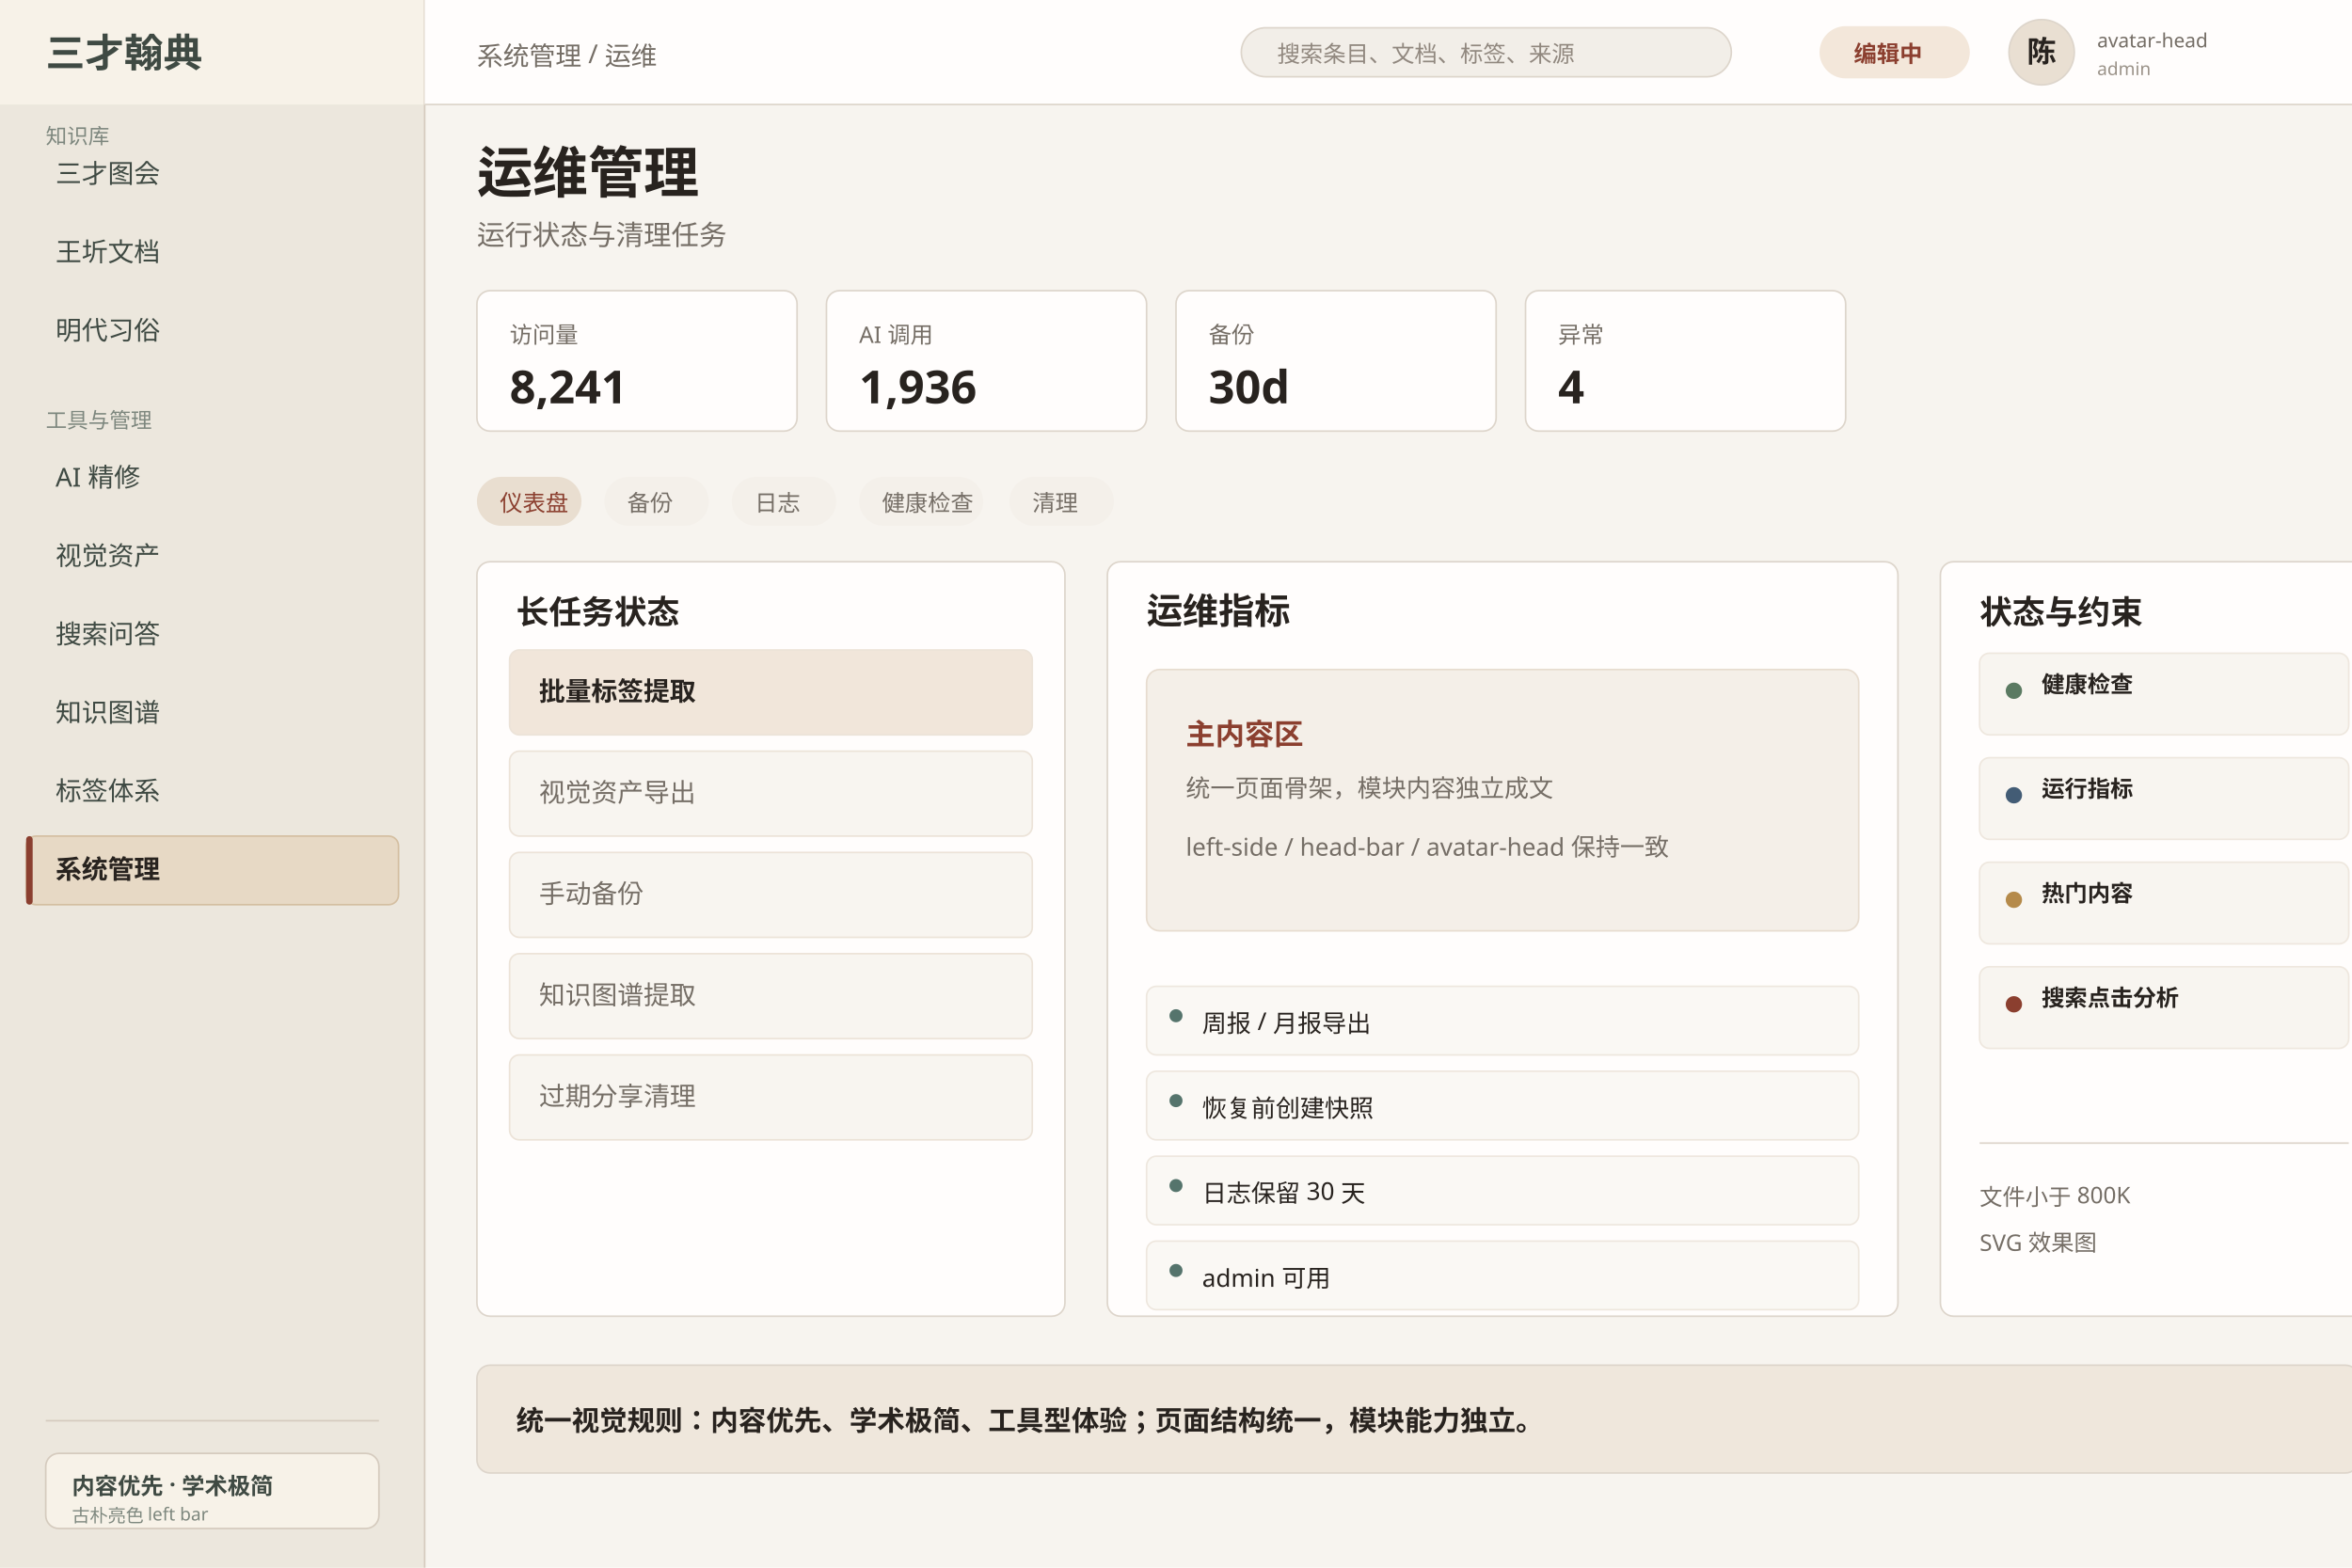
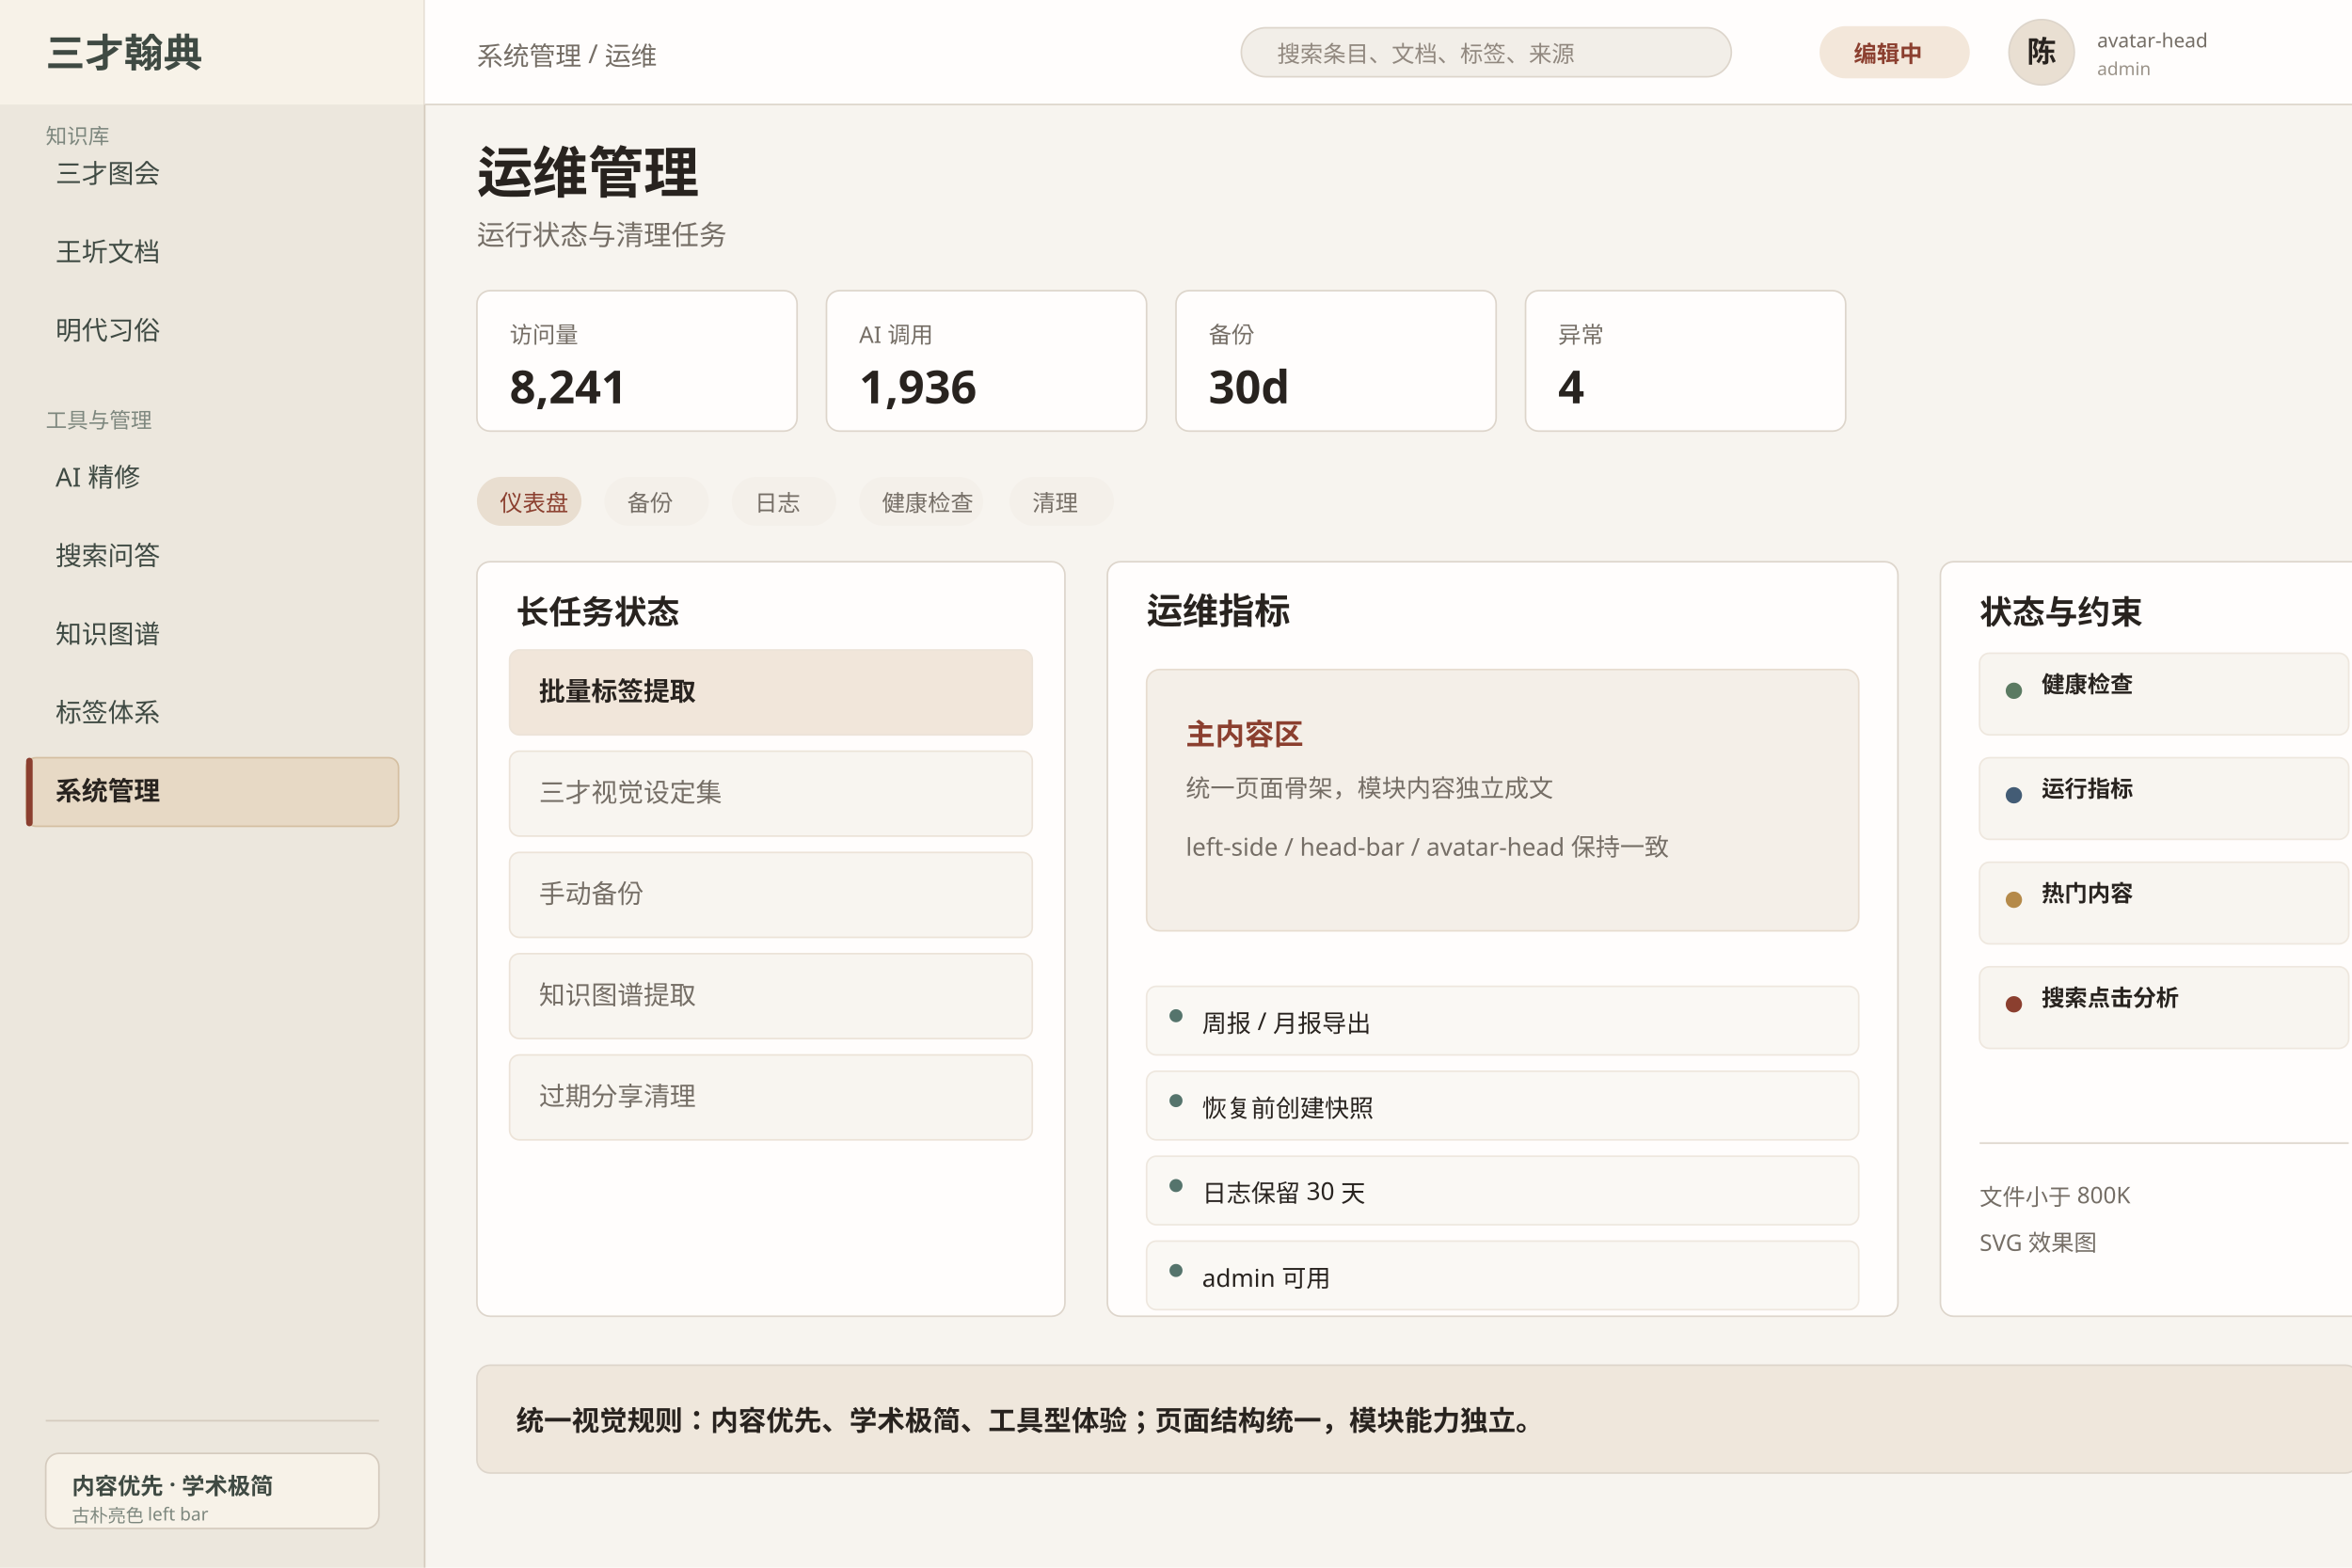
<svg xmlns="http://www.w3.org/2000/svg" width="1440" height="960" viewBox="0 0 1440 960">
  <rect x="0" y="0" width="1440" height="960" rx="0" fill="#F7F4EF" stroke="none" stroke-width="1" />
  <rect x="0" y="0" width="260" height="960" rx="0" fill="#ECE7DD" stroke="none" stroke-width="1" />
  <rect x="0" y="0" width="260" height="64" rx="0" fill="#F7F2E8" stroke="none" stroke-width="1" />
  <line x1="260" y1="0" x2="260" y2="960" stroke="#D5CBBE" stroke-width="1" />
  <text x="28" y="41" font-family="Noto Sans SC, Source Han Sans SC, PingFang SC, sans-serif" font-size="24" font-weight="700" fill="#3F4A43" text-anchor="start">三才翰典</text>
  <text x="28" y="88" font-family="Noto Sans SC, Source Han Sans SC, PingFang SC, sans-serif" font-size="13" font-weight="500" fill="#7D877E" text-anchor="start">知识库</text>
  <text x="34" y="112" font-family="Noto Sans SC, Source Han Sans SC, PingFang SC, sans-serif" font-size="16" font-weight="400" fill="#3F4A43" text-anchor="start">三才图会</text>
  <text x="34" y="160" font-family="Noto Sans SC, Source Han Sans SC, PingFang SC, sans-serif" font-size="16" font-weight="400" fill="#3F4A43" text-anchor="start">王圻文档</text>
  <text x="34" y="208" font-family="Noto Sans SC, Source Han Sans SC, PingFang SC, sans-serif" font-size="16" font-weight="400" fill="#3F4A43" text-anchor="start">明代习俗</text>
  <text x="28" y="262" font-family="Noto Sans SC, Source Han Sans SC, PingFang SC, sans-serif" font-size="13" font-weight="500" fill="#7D877E" text-anchor="start">工具与管理</text>
  <text x="34" y="298" font-family="Noto Sans SC, Source Han Sans SC, PingFang SC, sans-serif" font-size="16" font-weight="400" fill="#3F4A43" text-anchor="start">AI 精修</text>
-   <text x="34" y="346" font-family="Noto Sans SC, Source Han Sans SC, PingFang SC, sans-serif" font-size="16" font-weight="400" fill="#3F4A43" text-anchor="start">视觉资产</text>
-   <text x="34" y="394" font-family="Noto Sans SC, Source Han Sans SC, PingFang SC, sans-serif" font-size="16" font-weight="400" fill="#3F4A43" text-anchor="start">搜索问答</text>
-   <text x="34" y="442" font-family="Noto Sans SC, Source Han Sans SC, PingFang SC, sans-serif" font-size="16" font-weight="400" fill="#3F4A43" text-anchor="start">知识图谱</text>
-   <text x="34" y="490" font-family="Noto Sans SC, Source Han Sans SC, PingFang SC, sans-serif" font-size="16" font-weight="400" fill="#3F4A43" text-anchor="start">标签体系</text>
-   <rect x="16" y="512" width="228" height="42" rx="6" fill="#E7D9C5" stroke="#D4BFA1" stroke-width="1" />
-   <rect x="16" y="512" width="4" height="42" rx="2" fill="#8B3F2F" stroke="none" stroke-width="1" />
-   <text x="34" y="538" font-family="Noto Sans SC, Source Han Sans SC, PingFang SC, sans-serif" font-size="16" font-weight="600" fill="#28231F" text-anchor="start">系统管理</text>
+   <text x="34" y="346" font-family="Noto Sans SC, Source Han Sans SC, PingFang SC, sans-serif" font-size="16" font-weight="400" fill="#3F4A43" text-anchor="start">搜索问答</text>
+   <text x="34" y="394" font-family="Noto Sans SC, Source Han Sans SC, PingFang SC, sans-serif" font-size="16" font-weight="400" fill="#3F4A43" text-anchor="start">知识图谱</text>
+   <text x="34" y="442" font-family="Noto Sans SC, Source Han Sans SC, PingFang SC, sans-serif" font-size="16" font-weight="400" fill="#3F4A43" text-anchor="start">标签体系</text>
+   <rect x="16" y="464" width="228" height="42" rx="6" fill="#E7D9C5" stroke="#D4BFA1" stroke-width="1" />
+   <rect x="16" y="464" width="4" height="42" rx="2" fill="#8B3F2F" stroke="none" stroke-width="1" />
+   <text x="34" y="490" font-family="Noto Sans SC, Source Han Sans SC, PingFang SC, sans-serif" font-size="16" font-weight="600" fill="#28231F" text-anchor="start">系统管理</text>
  <line x1="28" y1="870" x2="232" y2="870" stroke="#D5CBBE" stroke-width="1" />
  <rect x="28" y="890" width="204" height="46" rx="8" fill="#F7F2E8" stroke="#D5CBBE" stroke-width="1" />
  <text x="44" y="915" font-family="Noto Sans SC, Source Han Sans SC, PingFang SC, sans-serif" font-size="14" font-weight="600" fill="#3F4A43" text-anchor="start">内容优先 · 学术极简</text>
  <text x="44" y="932" font-family="Noto Sans SC, Source Han Sans SC, PingFang SC, sans-serif" font-size="11" font-weight="400" fill="#7D877E" text-anchor="start">古朴亮色 left bar</text>
  <rect x="260" y="0" width="1180" height="64" rx="0" fill="#FFFDFC" stroke="none" stroke-width="1" />
  <line x1="260" y1="64" x2="1440" y2="64" stroke="#DDD5CB" stroke-width="1" />
  <text x="292" y="40" font-family="Noto Sans SC, Source Han Sans SC, PingFang SC, sans-serif" font-size="16" font-weight="500" fill="#756E66" text-anchor="start">系统管理 / 运维</text>
  <rect x="760" y="17" width="300" height="30" rx="15" fill="#F2EEE8" stroke="#DDD5CB" stroke-width="1" />
  <text x="782" y="38" font-family="Noto Sans SC, Source Han Sans SC, PingFang SC, sans-serif" font-size="14" font-weight="400" fill="#91887F" text-anchor="start">搜索条目、文档、标签、来源</text>
  <rect x="1114" y="16" width="92" height="32" rx="16" fill="#F3E7DA" stroke="none" stroke-width="1" />
  <text x="1135" y="38" font-family="Noto Sans SC, Source Han Sans SC, PingFang SC, sans-serif" font-size="14" font-weight="600" fill="#8B3F2F" text-anchor="start">编辑中</text>
  <rect x="1230" y="12" width="40" height="40" rx="20" fill="#E9DFD2" stroke="#DDD5CB" stroke-width="1" />
  <text x="1250" y="38" font-family="Noto Sans SC, Source Han Sans SC, PingFang SC, sans-serif" font-size="18" font-weight="700" fill="#28231F" text-anchor="middle">陈</text>
  <text x="1284" y="29" font-family="Noto Sans SC, Source Han Sans SC, PingFang SC, sans-serif" font-size="12" font-weight="500" fill="#756E66" text-anchor="start">avatar-head</text>
  <text x="1284" y="46" font-family="Noto Sans SC, Source Han Sans SC, PingFang SC, sans-serif" font-size="11" font-weight="400" fill="#9A9288" text-anchor="start">admin</text>
  <text x="292" y="118" font-family="Noto Sans SC, Source Han Sans SC, PingFang SC, sans-serif" font-size="34" font-weight="700" fill="#28231F" text-anchor="start">运维管理</text>
  <text x="292" y="150" font-family="Noto Sans SC, Source Han Sans SC, PingFang SC, sans-serif" font-size="17" font-weight="400" fill="#756E66" text-anchor="start">运行状态与清理任务</text>
  <rect x="292" y="178" width="196" height="86" rx="8" fill="#FFFDFC" stroke="#DDD5CB" stroke-width="1" />
  <text x="312" y="210" font-family="Noto Sans SC, Source Han Sans SC, PingFang SC, sans-serif" font-size="14" font-weight="500" fill="#756E66" text-anchor="start">访问量</text>
  <text x="312" y="247" font-family="Noto Sans SC, Source Han Sans SC, PingFang SC, sans-serif" font-size="28" font-weight="700" fill="#28231F" text-anchor="start">8,241</text>
  <rect x="506" y="178" width="196" height="86" rx="8" fill="#FFFDFC" stroke="#DDD5CB" stroke-width="1" />
  <text x="526" y="210" font-family="Noto Sans SC, Source Han Sans SC, PingFang SC, sans-serif" font-size="14" font-weight="500" fill="#756E66" text-anchor="start">AI 调用</text>
  <text x="526" y="247" font-family="Noto Sans SC, Source Han Sans SC, PingFang SC, sans-serif" font-size="28" font-weight="700" fill="#28231F" text-anchor="start">1,936</text>
  <rect x="720" y="178" width="196" height="86" rx="8" fill="#FFFDFC" stroke="#DDD5CB" stroke-width="1" />
  <text x="740" y="210" font-family="Noto Sans SC, Source Han Sans SC, PingFang SC, sans-serif" font-size="14" font-weight="500" fill="#756E66" text-anchor="start">备份</text>
  <text x="740" y="247" font-family="Noto Sans SC, Source Han Sans SC, PingFang SC, sans-serif" font-size="28" font-weight="700" fill="#28231F" text-anchor="start">30d</text>
  <rect x="934" y="178" width="196" height="86" rx="8" fill="#FFFDFC" stroke="#DDD5CB" stroke-width="1" />
  <text x="954" y="210" font-family="Noto Sans SC, Source Han Sans SC, PingFang SC, sans-serif" font-size="14" font-weight="500" fill="#756E66" text-anchor="start">异常</text>
  <text x="954" y="247" font-family="Noto Sans SC, Source Han Sans SC, PingFang SC, sans-serif" font-size="28" font-weight="700" fill="#28231F" text-anchor="start">4</text>
  <rect x="292" y="292" width="64" height="30" rx="15" fill="#E9DED0" stroke="none" stroke-width="1" />
  <text x="306" y="313" font-family="Noto Sans SC, Source Han Sans SC, PingFang SC, sans-serif" font-size="14" font-weight="500" fill="#8B3F2F" text-anchor="start">仪表盘</text>
  <rect x="370" y="292" width="64" height="30" rx="15" fill="#F4F0EA" stroke="none" stroke-width="1" />
  <text x="384" y="313" font-family="Noto Sans SC, Source Han Sans SC, PingFang SC, sans-serif" font-size="14" font-weight="500" fill="#756E66" text-anchor="start">备份</text>
  <rect x="448" y="292" width="64" height="30" rx="15" fill="#F4F0EA" stroke="none" stroke-width="1" />
  <text x="462" y="313" font-family="Noto Sans SC, Source Han Sans SC, PingFang SC, sans-serif" font-size="14" font-weight="500" fill="#756E66" text-anchor="start">日志</text>
  <rect x="526" y="292" width="76" height="30" rx="15" fill="#F4F0EA" stroke="none" stroke-width="1" />
  <text x="540" y="313" font-family="Noto Sans SC, Source Han Sans SC, PingFang SC, sans-serif" font-size="14" font-weight="500" fill="#756E66" text-anchor="start">健康检查</text>
  <rect x="618" y="292" width="64" height="30" rx="15" fill="#F4F0EA" stroke="none" stroke-width="1" />
  <text x="632" y="313" font-family="Noto Sans SC, Source Han Sans SC, PingFang SC, sans-serif" font-size="14" font-weight="500" fill="#756E66" text-anchor="start">清理</text>
  <rect x="292" y="344" width="360" height="462" rx="8" fill="#FFFDFC" stroke="#DDD5CB" stroke-width="1" />
  <text x="316" y="382" font-family="Noto Sans SC, Source Han Sans SC, PingFang SC, sans-serif" font-size="20" font-weight="700" fill="#28231F" text-anchor="start">长任务状态</text>
  <rect x="312" y="398" width="320" height="52" rx="6" fill="#F1E6DA" stroke="#ECE3D8" stroke-width="1" />
  <text x="330" y="429" font-family="Noto Sans SC, Source Han Sans SC, PingFang SC, sans-serif" font-size="16" font-weight="600" fill="#28231F" text-anchor="start">批量标签提取</text>
  <rect x="312" y="460" width="320" height="52" rx="6" fill="#F8F5F0" stroke="#ECE3D8" stroke-width="1" />
-   <text x="330" y="491" font-family="Noto Sans SC, Source Han Sans SC, PingFang SC, sans-serif" font-size="16" font-weight="400" fill="#756E66" text-anchor="start">视觉资产导出</text>
+   <text x="330" y="491" font-family="Noto Sans SC, Source Han Sans SC, PingFang SC, sans-serif" font-size="16" font-weight="400" fill="#756E66" text-anchor="start">三才视觉设定集</text>
  <rect x="312" y="522" width="320" height="52" rx="6" fill="#F8F5F0" stroke="#ECE3D8" stroke-width="1" />
  <text x="330" y="553" font-family="Noto Sans SC, Source Han Sans SC, PingFang SC, sans-serif" font-size="16" font-weight="400" fill="#756E66" text-anchor="start">手动备份</text>
  <rect x="312" y="584" width="320" height="52" rx="6" fill="#F8F5F0" stroke="#ECE3D8" stroke-width="1" />
  <text x="330" y="615" font-family="Noto Sans SC, Source Han Sans SC, PingFang SC, sans-serif" font-size="16" font-weight="400" fill="#756E66" text-anchor="start">知识图谱提取</text>
  <rect x="312" y="646" width="320" height="52" rx="6" fill="#F8F5F0" stroke="#ECE3D8" stroke-width="1" />
  <text x="330" y="677" font-family="Noto Sans SC, Source Han Sans SC, PingFang SC, sans-serif" font-size="16" font-weight="400" fill="#756E66" text-anchor="start">过期分享清理</text>
  <rect x="678" y="344" width="484" height="462" rx="8" fill="#FFFDFC" stroke="#DDD5CB" stroke-width="1" />
  <text x="702" y="382" font-family="Noto Sans SC, Source Han Sans SC, PingFang SC, sans-serif" font-size="22" font-weight="700" fill="#28231F" text-anchor="start">运维指标</text>
  <rect x="702" y="410" width="436" height="160" rx="8" fill="#F4EFE8" stroke="#E7DCCF" stroke-width="1" />
  <text x="726" y="456" font-family="Noto Sans SC, Source Han Sans SC, PingFang SC, sans-serif" font-size="18" font-weight="700" fill="#8B3F2F" text-anchor="start">主内容区</text>
  <text x="726" y="488" font-family="Noto Sans SC, Source Han Sans SC, PingFang SC, sans-serif" font-size="15" font-weight="400" fill="#756E66" text-anchor="start">统一页面骨架，模块内容独立成文</text>
  <text x="726" y="524" font-family="Noto Sans SC, Source Han Sans SC, PingFang SC, sans-serif" font-size="15" font-weight="400" fill="#756E66" text-anchor="start">left-side / head-bar / avatar-head 保持一致</text>
  <rect x="702" y="604" width="436" height="42" rx="6" fill="#FAF8F4" stroke="#EEE7DE" stroke-width="1" />
  <rect x="716" y="618" width="8" height="8" rx="4" fill="#55746C" stroke="none" stroke-width="1" />
  <text x="736" y="632" font-family="Noto Sans SC, Source Han Sans SC, PingFang SC, sans-serif" font-size="15" font-weight="500" fill="#28231F" text-anchor="start">周报 / 月报导出</text>
  <rect x="702" y="656" width="436" height="42" rx="6" fill="#FAF8F4" stroke="#EEE7DE" stroke-width="1" />
  <rect x="716" y="670" width="8" height="8" rx="4" fill="#55746C" stroke="none" stroke-width="1" />
  <text x="736" y="684" font-family="Noto Sans SC, Source Han Sans SC, PingFang SC, sans-serif" font-size="15" font-weight="500" fill="#28231F" text-anchor="start">恢复前创建快照</text>
  <rect x="702" y="708" width="436" height="42" rx="6" fill="#FAF8F4" stroke="#EEE7DE" stroke-width="1" />
  <rect x="716" y="722" width="8" height="8" rx="4" fill="#55746C" stroke="none" stroke-width="1" />
  <text x="736" y="736" font-family="Noto Sans SC, Source Han Sans SC, PingFang SC, sans-serif" font-size="15" font-weight="500" fill="#28231F" text-anchor="start">日志保留 30 天</text>
  <rect x="702" y="760" width="436" height="42" rx="6" fill="#FAF8F4" stroke="#EEE7DE" stroke-width="1" />
  <rect x="716" y="774" width="8" height="8" rx="4" fill="#55746C" stroke="none" stroke-width="1" />
  <text x="736" y="788" font-family="Noto Sans SC, Source Han Sans SC, PingFang SC, sans-serif" font-size="15" font-weight="500" fill="#28231F" text-anchor="start">admin 可用</text>
  <rect x="1188" y="344" width="274" height="462" rx="8" fill="#FFFDFC" stroke="#DDD5CB" stroke-width="1" />
  <text x="1212" y="382" font-family="Noto Sans SC, Source Han Sans SC, PingFang SC, sans-serif" font-size="20" font-weight="700" fill="#28231F" text-anchor="start">状态与约束</text>
  <rect x="1212" y="400" width="226" height="50" rx="6" fill="#F8F5F0" stroke="#EEE7DE" stroke-width="1" />
  <rect x="1228" y="418" width="10" height="10" rx="5" fill="#5B7A62" stroke="none" stroke-width="1" />
  <text x="1250" y="424" font-family="Noto Sans SC, Source Han Sans SC, PingFang SC, sans-serif" font-size="14" font-weight="600" fill="#28231F" text-anchor="start">健康检查</text>
  <rect x="1212" y="464" width="226" height="50" rx="6" fill="#F8F5F0" stroke="#EEE7DE" stroke-width="1" />
  <rect x="1228" y="482" width="10" height="10" rx="5" fill="#435C75" stroke="none" stroke-width="1" />
  <text x="1250" y="488" font-family="Noto Sans SC, Source Han Sans SC, PingFang SC, sans-serif" font-size="14" font-weight="600" fill="#28231F" text-anchor="start">运行指标</text>
  <rect x="1212" y="528" width="226" height="50" rx="6" fill="#F8F5F0" stroke="#EEE7DE" stroke-width="1" />
  <rect x="1228" y="546" width="10" height="10" rx="5" fill="#B58A4A" stroke="none" stroke-width="1" />
  <text x="1250" y="552" font-family="Noto Sans SC, Source Han Sans SC, PingFang SC, sans-serif" font-size="14" font-weight="600" fill="#28231F" text-anchor="start">热门内容</text>
  <rect x="1212" y="592" width="226" height="50" rx="6" fill="#F8F5F0" stroke="#EEE7DE" stroke-width="1" />
  <rect x="1228" y="610" width="10" height="10" rx="5" fill="#8B3F2F" stroke="none" stroke-width="1" />
  <text x="1250" y="616" font-family="Noto Sans SC, Source Han Sans SC, PingFang SC, sans-serif" font-size="14" font-weight="600" fill="#28231F" text-anchor="start">搜索点击分析</text>
  <line x1="1212" y1="700" x2="1438" y2="700" stroke="#DDD5CB" stroke-width="1" />
  <text x="1212" y="738" font-family="Noto Sans SC, Source Han Sans SC, PingFang SC, sans-serif" font-size="14" font-weight="500" fill="#756E66" text-anchor="start">文件小于 800K</text>
  <text x="1212" y="766" font-family="Noto Sans SC, Source Han Sans SC, PingFang SC, sans-serif" font-size="14" font-weight="500" fill="#756E66" text-anchor="start">SVG 效果图</text>
  <rect x="292" y="836" width="1152" height="66" rx="8" fill="#EFE7DC" stroke="#DDD5CB" stroke-width="1" />
  <text x="316" y="876" font-family="Noto Sans SC, Source Han Sans SC, PingFang SC, sans-serif" font-size="17" font-weight="600" fill="#28231F" text-anchor="start">统一视觉规则：内容优先、学术极简、工具型体验；页面结构统一，模块能力独立。</text>
</svg>
